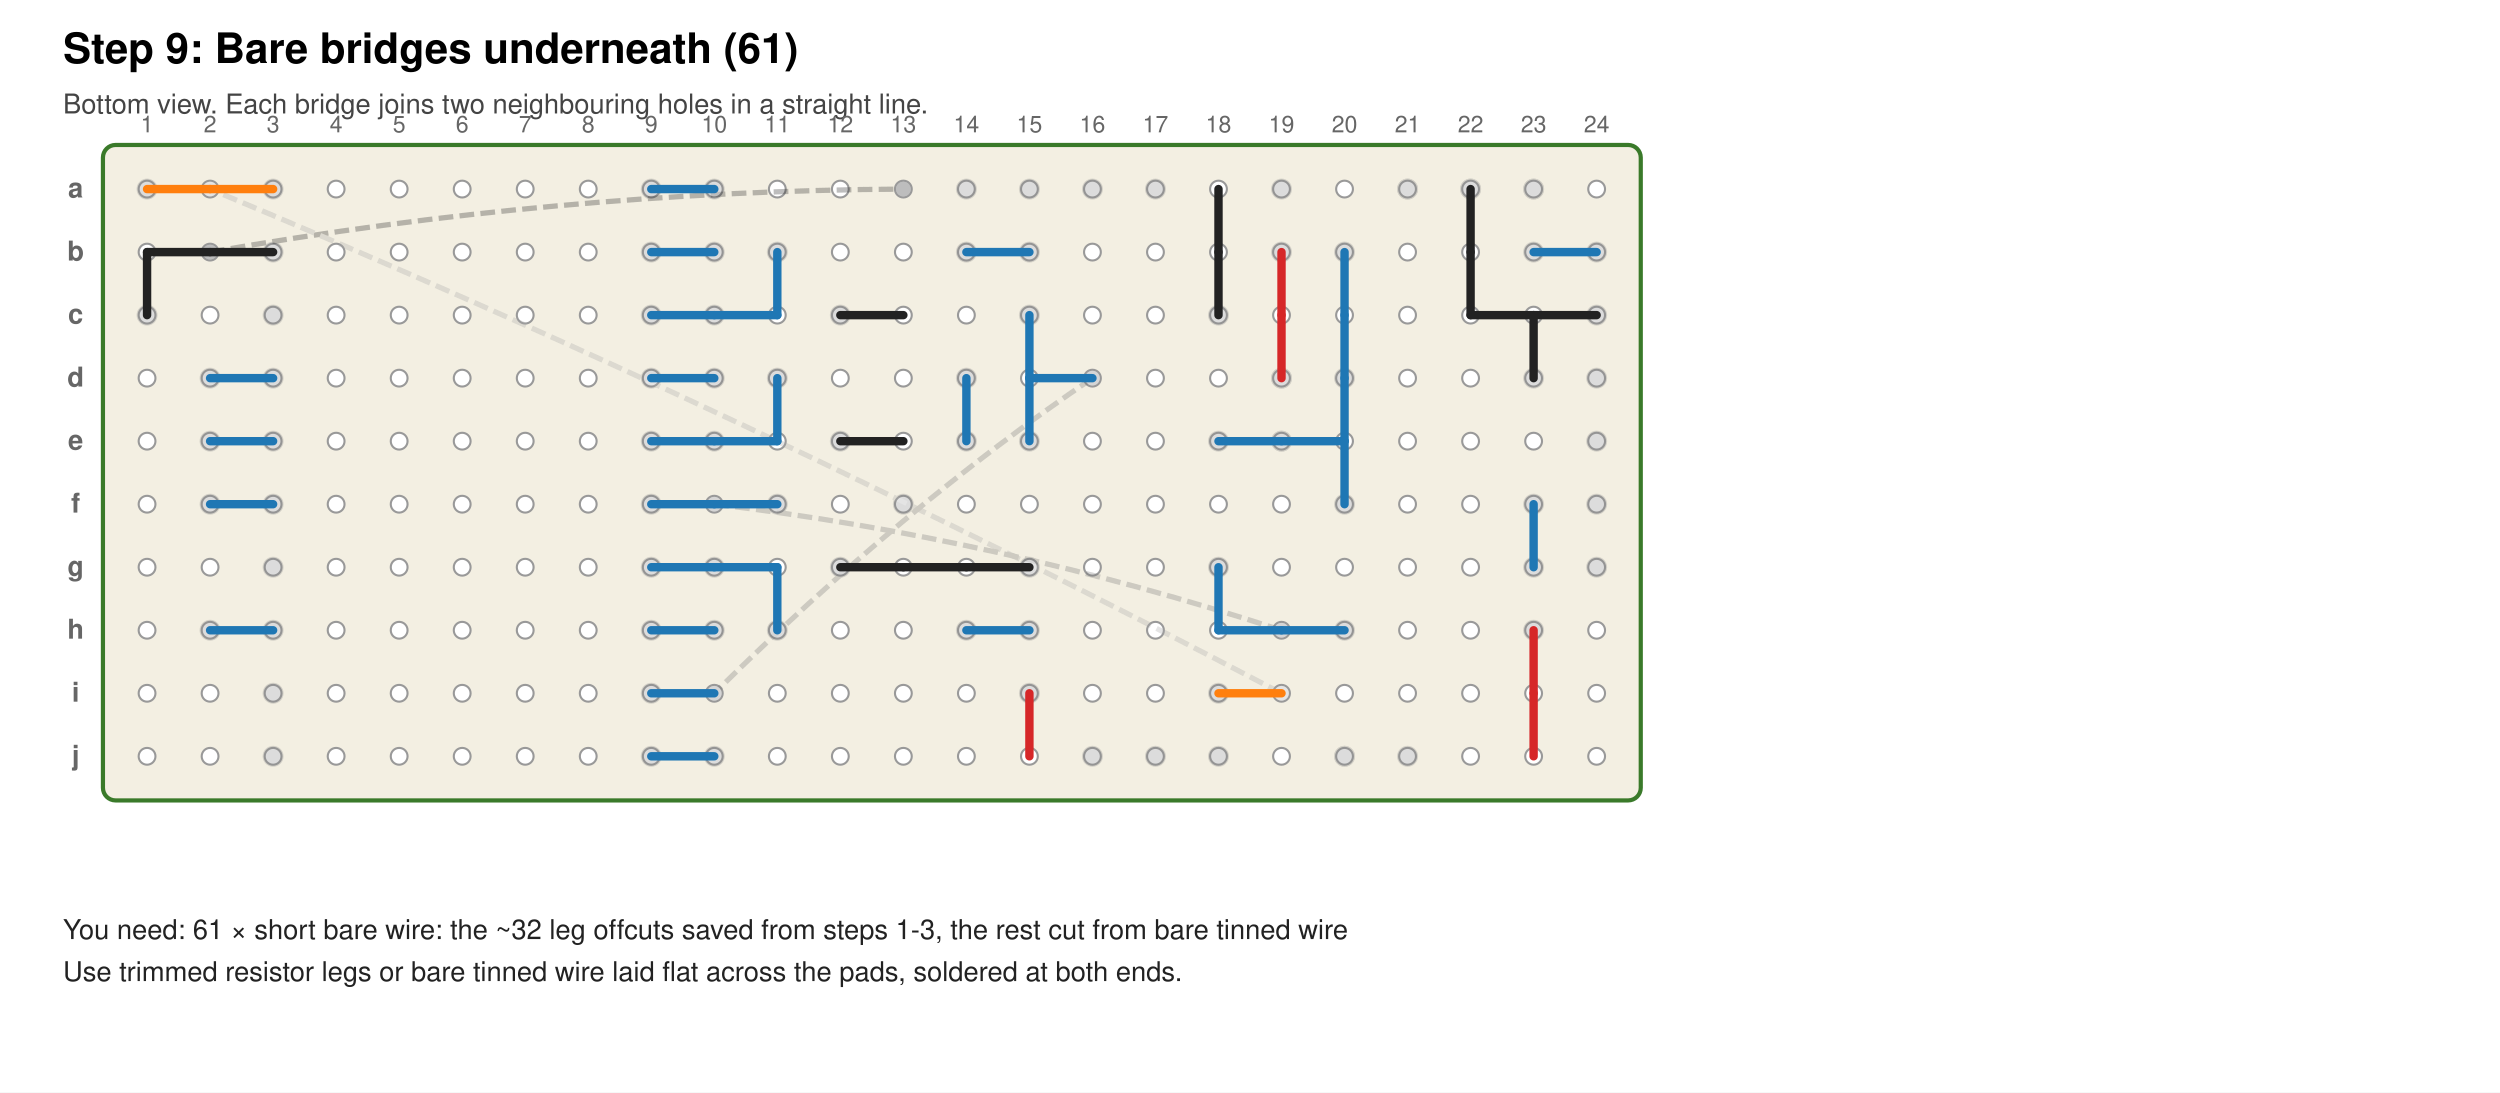
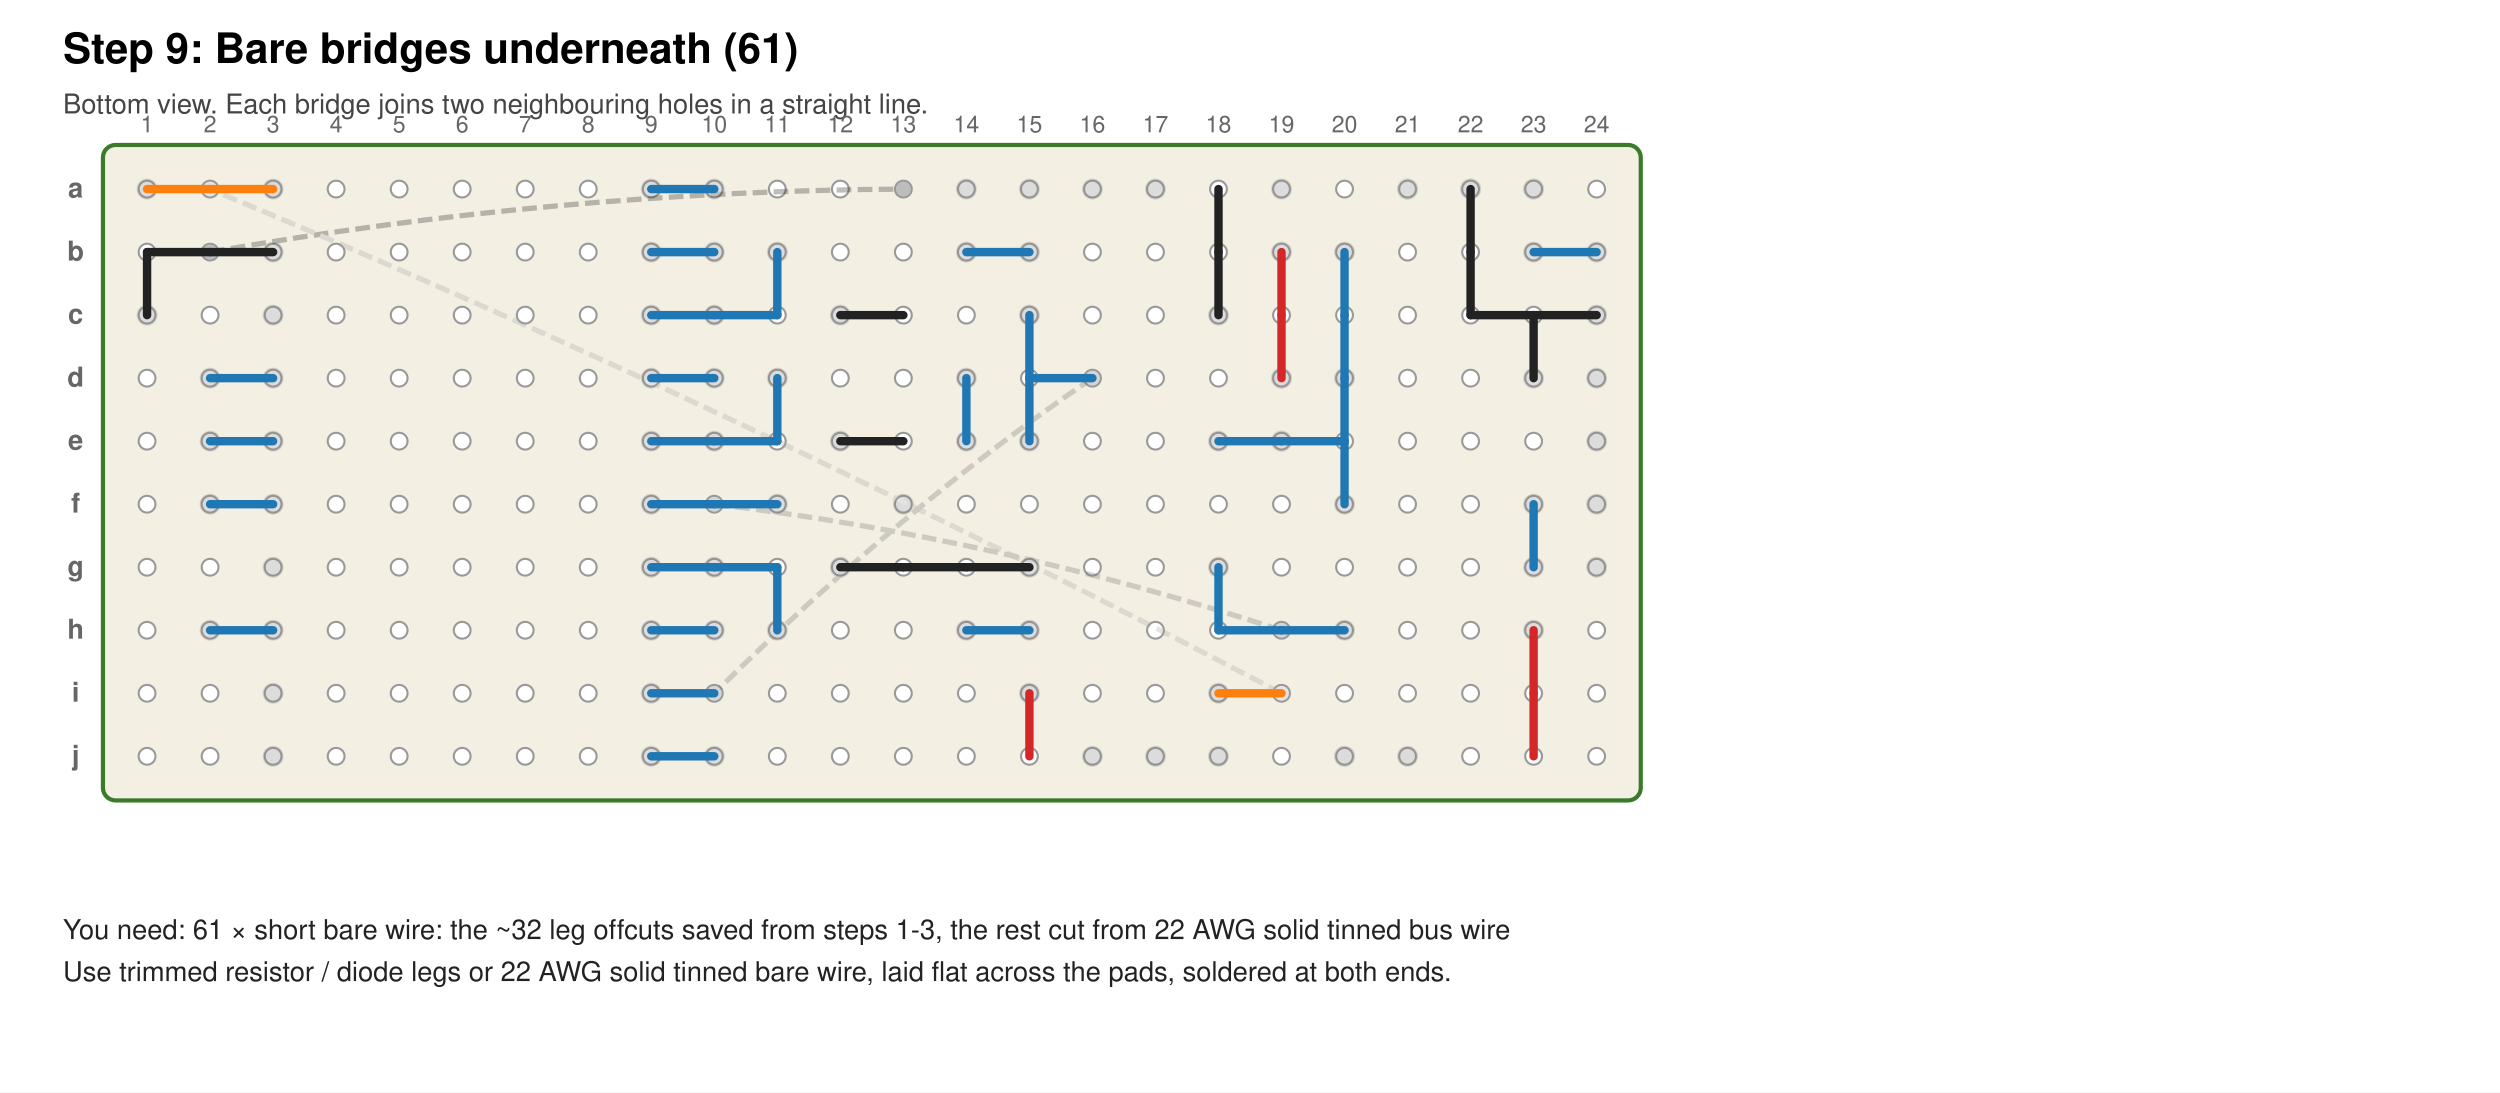
<svg xmlns="http://www.w3.org/2000/svg" width="1190" height="520" font-family="Helvetica,Arial">
  <defs>
    <filter id="mute">
      <feColorMatrix type="saturate" values="0" />
    </filter>
  </defs>
  <rect width="100%" height="100%" fill="#ffffff" />
  <text x="30" y="30" font-size="20" font-weight="bold">Step 9: Bare bridges underneath (61)</text>
  <text x="30" y="54" font-size="13" fill="#444">Bottom view. Each bridge joins two neighbouring holes in a straight line.</text>
  <rect x="49" y="69" width="732" height="312" rx="6" fill="#f3efe2" stroke="#3a7a2a" stroke-width="2" />
  <text x="70" y="63" font-size="11" fill="#666" text-anchor="middle">1</text>
  <text x="100" y="63" font-size="11" fill="#666" text-anchor="middle">2</text>
  <text x="130" y="63" font-size="11" fill="#666" text-anchor="middle">3</text>
  <text x="160" y="63" font-size="11" fill="#666" text-anchor="middle">4</text>
  <text x="190" y="63" font-size="11" fill="#666" text-anchor="middle">5</text>
  <text x="220" y="63" font-size="11" fill="#666" text-anchor="middle">6</text>
  <text x="250" y="63" font-size="11" fill="#666" text-anchor="middle">7</text>
  <text x="280" y="63" font-size="11" fill="#666" text-anchor="middle">8</text>
  <text x="310" y="63" font-size="11" fill="#666" text-anchor="middle">9</text>
  <text x="340" y="63" font-size="11" fill="#666" text-anchor="middle">10</text>
  <text x="370" y="63" font-size="11" fill="#666" text-anchor="middle">11</text>
  <text x="400" y="63" font-size="11" fill="#666" text-anchor="middle">12</text>
  <text x="430" y="63" font-size="11" fill="#666" text-anchor="middle">13</text>
  <text x="460" y="63" font-size="11" fill="#666" text-anchor="middle">14</text>
  <text x="490" y="63" font-size="11" fill="#666" text-anchor="middle">15</text>
  <text x="520" y="63" font-size="11" fill="#666" text-anchor="middle">16</text>
  <text x="550" y="63" font-size="11" fill="#666" text-anchor="middle">17</text>
  <text x="580" y="63" font-size="11" fill="#666" text-anchor="middle">18</text>
  <text x="610" y="63" font-size="11" fill="#666" text-anchor="middle">19</text>
  <text x="640" y="63" font-size="11" fill="#666" text-anchor="middle">20</text>
  <text x="670" y="63" font-size="11" fill="#666" text-anchor="middle">21</text>
  <text x="700" y="63" font-size="11" fill="#666" text-anchor="middle">22</text>
  <text x="730" y="63" font-size="11" fill="#666" text-anchor="middle">23</text>
  <text x="760" y="63" font-size="11" fill="#666" text-anchor="middle">24</text>
  <text x="36" y="94" font-size="13" font-weight="bold" fill="#666" text-anchor="middle">a</text>
  <text x="36" y="124" font-size="13" font-weight="bold" fill="#666" text-anchor="middle">b</text>
  <text x="36" y="154" font-size="13" font-weight="bold" fill="#666" text-anchor="middle">c</text>
  <text x="36" y="184" font-size="13" font-weight="bold" fill="#666" text-anchor="middle">d</text>
  <text x="36" y="214" font-size="13" font-weight="bold" fill="#666" text-anchor="middle">e</text>
  <text x="36" y="244" font-size="13" font-weight="bold" fill="#666" text-anchor="middle">f</text>
  <text x="36" y="274" font-size="13" font-weight="bold" fill="#666" text-anchor="middle">g</text>
  <text x="36" y="304" font-size="13" font-weight="bold" fill="#666" text-anchor="middle">h</text>
  <text x="36" y="334" font-size="13" font-weight="bold" fill="#666" text-anchor="middle">i</text>
  <text x="36" y="364" font-size="13" font-weight="bold" fill="#666" text-anchor="middle">j</text>
  <circle cx="70" cy="90" r="4" fill="#fff" stroke="#999" />
  <circle cx="70" cy="120" r="4" fill="#fff" stroke="#999" />
  <circle cx="70" cy="150" r="4" fill="#fff" stroke="#999" />
  <circle cx="70" cy="180" r="4" fill="#fff" stroke="#999" />
  <circle cx="70" cy="210" r="4" fill="#fff" stroke="#999" />
  <circle cx="70" cy="240" r="4" fill="#fff" stroke="#999" />
  <circle cx="70" cy="270" r="4" fill="#fff" stroke="#999" />
  <circle cx="70" cy="300" r="4" fill="#fff" stroke="#999" />
  <circle cx="70" cy="330" r="4" fill="#fff" stroke="#999" />
  <circle cx="70" cy="360" r="4" fill="#fff" stroke="#999" />
  <circle cx="100" cy="90" r="4" fill="#fff" stroke="#999" />
  <circle cx="100" cy="120" r="4" fill="#fff" stroke="#999" />
  <circle cx="100" cy="150" r="4" fill="#fff" stroke="#999" />
  <circle cx="100" cy="180" r="4" fill="#fff" stroke="#999" />
  <circle cx="100" cy="210" r="4" fill="#fff" stroke="#999" />
  <circle cx="100" cy="240" r="4" fill="#fff" stroke="#999" />
  <circle cx="100" cy="270" r="4" fill="#fff" stroke="#999" />
  <circle cx="100" cy="300" r="4" fill="#fff" stroke="#999" />
  <circle cx="100" cy="330" r="4" fill="#fff" stroke="#999" />
  <circle cx="100" cy="360" r="4" fill="#fff" stroke="#999" />
  <circle cx="130" cy="90" r="4" fill="#fff" stroke="#999" />
  <circle cx="130" cy="120" r="4" fill="#fff" stroke="#999" />
  <circle cx="130" cy="150" r="4" fill="#fff" stroke="#999" />
  <circle cx="130" cy="180" r="4" fill="#fff" stroke="#999" />
  <circle cx="130" cy="210" r="4" fill="#fff" stroke="#999" />
  <circle cx="130" cy="240" r="4" fill="#fff" stroke="#999" />
  <circle cx="130" cy="270" r="4" fill="#fff" stroke="#999" />
  <circle cx="130" cy="300" r="4" fill="#fff" stroke="#999" />
  <circle cx="130" cy="330" r="4" fill="#fff" stroke="#999" />
  <circle cx="130" cy="360" r="4" fill="#fff" stroke="#999" />
  <circle cx="160" cy="90" r="4" fill="#fff" stroke="#999" />
  <circle cx="160" cy="120" r="4" fill="#fff" stroke="#999" />
  <circle cx="160" cy="150" r="4" fill="#fff" stroke="#999" />
  <circle cx="160" cy="180" r="4" fill="#fff" stroke="#999" />
  <circle cx="160" cy="210" r="4" fill="#fff" stroke="#999" />
  <circle cx="160" cy="240" r="4" fill="#fff" stroke="#999" />
  <circle cx="160" cy="270" r="4" fill="#fff" stroke="#999" />
  <circle cx="160" cy="300" r="4" fill="#fff" stroke="#999" />
  <circle cx="160" cy="330" r="4" fill="#fff" stroke="#999" />
  <circle cx="160" cy="360" r="4" fill="#fff" stroke="#999" />
  <circle cx="190" cy="90" r="4" fill="#fff" stroke="#999" />
  <circle cx="190" cy="120" r="4" fill="#fff" stroke="#999" />
  <circle cx="190" cy="150" r="4" fill="#fff" stroke="#999" />
  <circle cx="190" cy="180" r="4" fill="#fff" stroke="#999" />
  <circle cx="190" cy="210" r="4" fill="#fff" stroke="#999" />
  <circle cx="190" cy="240" r="4" fill="#fff" stroke="#999" />
  <circle cx="190" cy="270" r="4" fill="#fff" stroke="#999" />
  <circle cx="190" cy="300" r="4" fill="#fff" stroke="#999" />
  <circle cx="190" cy="330" r="4" fill="#fff" stroke="#999" />
  <circle cx="190" cy="360" r="4" fill="#fff" stroke="#999" />
  <circle cx="220" cy="90" r="4" fill="#fff" stroke="#999" />
  <circle cx="220" cy="120" r="4" fill="#fff" stroke="#999" />
  <circle cx="220" cy="150" r="4" fill="#fff" stroke="#999" />
  <circle cx="220" cy="180" r="4" fill="#fff" stroke="#999" />
  <circle cx="220" cy="210" r="4" fill="#fff" stroke="#999" />
  <circle cx="220" cy="240" r="4" fill="#fff" stroke="#999" />
  <circle cx="220" cy="270" r="4" fill="#fff" stroke="#999" />
  <circle cx="220" cy="300" r="4" fill="#fff" stroke="#999" />
  <circle cx="220" cy="330" r="4" fill="#fff" stroke="#999" />
  <circle cx="220" cy="360" r="4" fill="#fff" stroke="#999" />
  <circle cx="250" cy="90" r="4" fill="#fff" stroke="#999" />
  <circle cx="250" cy="120" r="4" fill="#fff" stroke="#999" />
  <circle cx="250" cy="150" r="4" fill="#fff" stroke="#999" />
  <circle cx="250" cy="180" r="4" fill="#fff" stroke="#999" />
  <circle cx="250" cy="210" r="4" fill="#fff" stroke="#999" />
  <circle cx="250" cy="240" r="4" fill="#fff" stroke="#999" />
  <circle cx="250" cy="270" r="4" fill="#fff" stroke="#999" />
  <circle cx="250" cy="300" r="4" fill="#fff" stroke="#999" />
  <circle cx="250" cy="330" r="4" fill="#fff" stroke="#999" />
  <circle cx="250" cy="360" r="4" fill="#fff" stroke="#999" />
  <circle cx="280" cy="90" r="4" fill="#fff" stroke="#999" />
  <circle cx="280" cy="120" r="4" fill="#fff" stroke="#999" />
  <circle cx="280" cy="150" r="4" fill="#fff" stroke="#999" />
  <circle cx="280" cy="180" r="4" fill="#fff" stroke="#999" />
  <circle cx="280" cy="210" r="4" fill="#fff" stroke="#999" />
  <circle cx="280" cy="240" r="4" fill="#fff" stroke="#999" />
  <circle cx="280" cy="270" r="4" fill="#fff" stroke="#999" />
  <circle cx="280" cy="300" r="4" fill="#fff" stroke="#999" />
  <circle cx="280" cy="330" r="4" fill="#fff" stroke="#999" />
  <circle cx="280" cy="360" r="4" fill="#fff" stroke="#999" />
  <circle cx="310" cy="90" r="4" fill="#fff" stroke="#999" />
  <circle cx="310" cy="120" r="4" fill="#fff" stroke="#999" />
  <circle cx="310" cy="150" r="4" fill="#fff" stroke="#999" />
  <circle cx="310" cy="180" r="4" fill="#fff" stroke="#999" />
  <circle cx="310" cy="210" r="4" fill="#fff" stroke="#999" />
  <circle cx="310" cy="240" r="4" fill="#fff" stroke="#999" />
  <circle cx="310" cy="270" r="4" fill="#fff" stroke="#999" />
  <circle cx="310" cy="300" r="4" fill="#fff" stroke="#999" />
  <circle cx="310" cy="330" r="4" fill="#fff" stroke="#999" />
  <circle cx="310" cy="360" r="4" fill="#fff" stroke="#999" />
  <circle cx="340" cy="90" r="4" fill="#fff" stroke="#999" />
  <circle cx="340" cy="120" r="4" fill="#fff" stroke="#999" />
  <circle cx="340" cy="150" r="4" fill="#fff" stroke="#999" />
  <circle cx="340" cy="180" r="4" fill="#fff" stroke="#999" />
  <circle cx="340" cy="210" r="4" fill="#fff" stroke="#999" />
  <circle cx="340" cy="240" r="4" fill="#fff" stroke="#999" />
  <circle cx="340" cy="270" r="4" fill="#fff" stroke="#999" />
  <circle cx="340" cy="300" r="4" fill="#fff" stroke="#999" />
  <circle cx="340" cy="330" r="4" fill="#fff" stroke="#999" />
  <circle cx="340" cy="360" r="4" fill="#fff" stroke="#999" />
  <circle cx="370" cy="90" r="4" fill="#fff" stroke="#999" />
  <circle cx="370" cy="120" r="4" fill="#fff" stroke="#999" />
  <circle cx="370" cy="150" r="4" fill="#fff" stroke="#999" />
  <circle cx="370" cy="180" r="4" fill="#fff" stroke="#999" />
  <circle cx="370" cy="210" r="4" fill="#fff" stroke="#999" />
  <circle cx="370" cy="240" r="4" fill="#fff" stroke="#999" />
  <circle cx="370" cy="270" r="4" fill="#fff" stroke="#999" />
  <circle cx="370" cy="300" r="4" fill="#fff" stroke="#999" />
  <circle cx="370" cy="330" r="4" fill="#fff" stroke="#999" />
  <circle cx="370" cy="360" r="4" fill="#fff" stroke="#999" />
  <circle cx="400" cy="90" r="4" fill="#fff" stroke="#999" />
  <circle cx="400" cy="120" r="4" fill="#fff" stroke="#999" />
  <circle cx="400" cy="150" r="4" fill="#fff" stroke="#999" />
  <circle cx="400" cy="180" r="4" fill="#fff" stroke="#999" />
  <circle cx="400" cy="210" r="4" fill="#fff" stroke="#999" />
  <circle cx="400" cy="240" r="4" fill="#fff" stroke="#999" />
  <circle cx="400" cy="270" r="4" fill="#fff" stroke="#999" />
  <circle cx="400" cy="300" r="4" fill="#fff" stroke="#999" />
  <circle cx="400" cy="330" r="4" fill="#fff" stroke="#999" />
  <circle cx="400" cy="360" r="4" fill="#fff" stroke="#999" />
  <circle cx="430" cy="90" r="4" fill="#fff" stroke="#999" />
  <circle cx="430" cy="120" r="4" fill="#fff" stroke="#999" />
  <circle cx="430" cy="150" r="4" fill="#fff" stroke="#999" />
  <circle cx="430" cy="180" r="4" fill="#fff" stroke="#999" />
  <circle cx="430" cy="210" r="4" fill="#fff" stroke="#999" />
  <circle cx="430" cy="240" r="4" fill="#fff" stroke="#999" />
  <circle cx="430" cy="270" r="4" fill="#fff" stroke="#999" />
  <circle cx="430" cy="300" r="4" fill="#fff" stroke="#999" />
  <circle cx="430" cy="330" r="4" fill="#fff" stroke="#999" />
  <circle cx="430" cy="360" r="4" fill="#fff" stroke="#999" />
  <circle cx="460" cy="90" r="4" fill="#fff" stroke="#999" />
  <circle cx="460" cy="120" r="4" fill="#fff" stroke="#999" />
  <circle cx="460" cy="150" r="4" fill="#fff" stroke="#999" />
  <circle cx="460" cy="180" r="4" fill="#fff" stroke="#999" />
  <circle cx="460" cy="210" r="4" fill="#fff" stroke="#999" />
  <circle cx="460" cy="240" r="4" fill="#fff" stroke="#999" />
  <circle cx="460" cy="270" r="4" fill="#fff" stroke="#999" />
  <circle cx="460" cy="300" r="4" fill="#fff" stroke="#999" />
  <circle cx="460" cy="330" r="4" fill="#fff" stroke="#999" />
  <circle cx="460" cy="360" r="4" fill="#fff" stroke="#999" />
  <circle cx="490" cy="90" r="4" fill="#fff" stroke="#999" />
  <circle cx="490" cy="120" r="4" fill="#fff" stroke="#999" />
  <circle cx="490" cy="150" r="4" fill="#fff" stroke="#999" />
  <circle cx="490" cy="180" r="4" fill="#fff" stroke="#999" />
  <circle cx="490" cy="210" r="4" fill="#fff" stroke="#999" />
  <circle cx="490" cy="240" r="4" fill="#fff" stroke="#999" />
  <circle cx="490" cy="270" r="4" fill="#fff" stroke="#999" />
  <circle cx="490" cy="300" r="4" fill="#fff" stroke="#999" />
  <circle cx="490" cy="330" r="4" fill="#fff" stroke="#999" />
  <circle cx="490" cy="360" r="4" fill="#fff" stroke="#999" />
  <circle cx="520" cy="90" r="4" fill="#fff" stroke="#999" />
  <circle cx="520" cy="120" r="4" fill="#fff" stroke="#999" />
  <circle cx="520" cy="150" r="4" fill="#fff" stroke="#999" />
  <circle cx="520" cy="180" r="4" fill="#fff" stroke="#999" />
  <circle cx="520" cy="210" r="4" fill="#fff" stroke="#999" />
  <circle cx="520" cy="240" r="4" fill="#fff" stroke="#999" />
  <circle cx="520" cy="270" r="4" fill="#fff" stroke="#999" />
  <circle cx="520" cy="300" r="4" fill="#fff" stroke="#999" />
  <circle cx="520" cy="330" r="4" fill="#fff" stroke="#999" />
  <circle cx="520" cy="360" r="4" fill="#fff" stroke="#999" />
  <circle cx="550" cy="90" r="4" fill="#fff" stroke="#999" />
  <circle cx="550" cy="120" r="4" fill="#fff" stroke="#999" />
  <circle cx="550" cy="150" r="4" fill="#fff" stroke="#999" />
  <circle cx="550" cy="180" r="4" fill="#fff" stroke="#999" />
  <circle cx="550" cy="210" r="4" fill="#fff" stroke="#999" />
  <circle cx="550" cy="240" r="4" fill="#fff" stroke="#999" />
  <circle cx="550" cy="270" r="4" fill="#fff" stroke="#999" />
  <circle cx="550" cy="300" r="4" fill="#fff" stroke="#999" />
  <circle cx="550" cy="330" r="4" fill="#fff" stroke="#999" />
  <circle cx="550" cy="360" r="4" fill="#fff" stroke="#999" />
  <circle cx="580" cy="90" r="4" fill="#fff" stroke="#999" />
  <circle cx="580" cy="120" r="4" fill="#fff" stroke="#999" />
  <circle cx="580" cy="150" r="4" fill="#fff" stroke="#999" />
  <circle cx="580" cy="180" r="4" fill="#fff" stroke="#999" />
  <circle cx="580" cy="210" r="4" fill="#fff" stroke="#999" />
  <circle cx="580" cy="240" r="4" fill="#fff" stroke="#999" />
  <circle cx="580" cy="270" r="4" fill="#fff" stroke="#999" />
  <circle cx="580" cy="300" r="4" fill="#fff" stroke="#999" />
  <circle cx="580" cy="330" r="4" fill="#fff" stroke="#999" />
  <circle cx="580" cy="360" r="4" fill="#fff" stroke="#999" />
  <circle cx="610" cy="90" r="4" fill="#fff" stroke="#999" />
  <circle cx="610" cy="120" r="4" fill="#fff" stroke="#999" />
  <circle cx="610" cy="150" r="4" fill="#fff" stroke="#999" />
  <circle cx="610" cy="180" r="4" fill="#fff" stroke="#999" />
  <circle cx="610" cy="210" r="4" fill="#fff" stroke="#999" />
  <circle cx="610" cy="240" r="4" fill="#fff" stroke="#999" />
  <circle cx="610" cy="270" r="4" fill="#fff" stroke="#999" />
  <circle cx="610" cy="300" r="4" fill="#fff" stroke="#999" />
  <circle cx="610" cy="330" r="4" fill="#fff" stroke="#999" />
  <circle cx="610" cy="360" r="4" fill="#fff" stroke="#999" />
  <circle cx="640" cy="90" r="4" fill="#fff" stroke="#999" />
  <circle cx="640" cy="120" r="4" fill="#fff" stroke="#999" />
  <circle cx="640" cy="150" r="4" fill="#fff" stroke="#999" />
  <circle cx="640" cy="180" r="4" fill="#fff" stroke="#999" />
  <circle cx="640" cy="210" r="4" fill="#fff" stroke="#999" />
  <circle cx="640" cy="240" r="4" fill="#fff" stroke="#999" />
  <circle cx="640" cy="270" r="4" fill="#fff" stroke="#999" />
  <circle cx="640" cy="300" r="4" fill="#fff" stroke="#999" />
  <circle cx="640" cy="330" r="4" fill="#fff" stroke="#999" />
  <circle cx="640" cy="360" r="4" fill="#fff" stroke="#999" />
  <circle cx="670" cy="90" r="4" fill="#fff" stroke="#999" />
  <circle cx="670" cy="120" r="4" fill="#fff" stroke="#999" />
  <circle cx="670" cy="150" r="4" fill="#fff" stroke="#999" />
  <circle cx="670" cy="180" r="4" fill="#fff" stroke="#999" />
  <circle cx="670" cy="210" r="4" fill="#fff" stroke="#999" />
  <circle cx="670" cy="240" r="4" fill="#fff" stroke="#999" />
  <circle cx="670" cy="270" r="4" fill="#fff" stroke="#999" />
  <circle cx="670" cy="300" r="4" fill="#fff" stroke="#999" />
  <circle cx="670" cy="330" r="4" fill="#fff" stroke="#999" />
  <circle cx="670" cy="360" r="4" fill="#fff" stroke="#999" />
  <circle cx="700" cy="90" r="4" fill="#fff" stroke="#999" />
  <circle cx="700" cy="120" r="4" fill="#fff" stroke="#999" />
  <circle cx="700" cy="150" r="4" fill="#fff" stroke="#999" />
  <circle cx="700" cy="180" r="4" fill="#fff" stroke="#999" />
  <circle cx="700" cy="210" r="4" fill="#fff" stroke="#999" />
  <circle cx="700" cy="240" r="4" fill="#fff" stroke="#999" />
  <circle cx="700" cy="270" r="4" fill="#fff" stroke="#999" />
  <circle cx="700" cy="300" r="4" fill="#fff" stroke="#999" />
  <circle cx="700" cy="330" r="4" fill="#fff" stroke="#999" />
  <circle cx="700" cy="360" r="4" fill="#fff" stroke="#999" />
  <circle cx="730" cy="90" r="4" fill="#fff" stroke="#999" />
  <circle cx="730" cy="120" r="4" fill="#fff" stroke="#999" />
  <circle cx="730" cy="150" r="4" fill="#fff" stroke="#999" />
  <circle cx="730" cy="180" r="4" fill="#fff" stroke="#999" />
  <circle cx="730" cy="210" r="4" fill="#fff" stroke="#999" />
  <circle cx="730" cy="240" r="4" fill="#fff" stroke="#999" />
  <circle cx="730" cy="270" r="4" fill="#fff" stroke="#999" />
  <circle cx="730" cy="300" r="4" fill="#fff" stroke="#999" />
  <circle cx="730" cy="330" r="4" fill="#fff" stroke="#999" />
  <circle cx="730" cy="360" r="4" fill="#fff" stroke="#999" />
  <circle cx="760" cy="90" r="4" fill="#fff" stroke="#999" />
  <circle cx="760" cy="120" r="4" fill="#fff" stroke="#999" />
  <circle cx="760" cy="150" r="4" fill="#fff" stroke="#999" />
  <circle cx="760" cy="180" r="4" fill="#fff" stroke="#999" />
  <circle cx="760" cy="210" r="4" fill="#fff" stroke="#999" />
  <circle cx="760" cy="240" r="4" fill="#fff" stroke="#999" />
  <circle cx="760" cy="270" r="4" fill="#fff" stroke="#999" />
  <circle cx="760" cy="300" r="4" fill="#fff" stroke="#999" />
  <circle cx="760" cy="330" r="4" fill="#fff" stroke="#999" />
  <circle cx="760" cy="360" r="4" fill="#fff" stroke="#999" />
  <g filter="url(#mute)" opacity="0.3">
    <circle cx="130" cy="90" r="5" fill="#8a8a8a" />
    <circle cx="130" cy="120" r="5" fill="#8a8a8a" />
    <circle cx="130" cy="150" r="5" fill="#8a8a8a" />
    <circle cx="130" cy="180" r="5" fill="#8a8a8a" />
    <circle cx="130" cy="210" r="5" fill="#8a8a8a" />
    <circle cx="130" cy="240" r="5" fill="#8a8a8a" />
    <circle cx="130" cy="270" r="5" fill="#8a8a8a" />
    <circle cx="130" cy="300" r="5" fill="#8a8a8a" />
    <circle cx="130" cy="330" r="5" fill="#8a8a8a" />
    <circle cx="130" cy="360" r="5" fill="#8a8a8a" />
    <circle cx="310" cy="90" r="5" fill="#8a8a8a" />
    <circle cx="310" cy="120" r="5" fill="#8a8a8a" />
    <circle cx="310" cy="150" r="5" fill="#8a8a8a" />
    <circle cx="310" cy="180" r="5" fill="#8a8a8a" />
    <circle cx="310" cy="210" r="5" fill="#8a8a8a" />
    <circle cx="310" cy="240" r="5" fill="#8a8a8a" />
    <circle cx="310" cy="270" r="5" fill="#8a8a8a" />
    <circle cx="310" cy="300" r="5" fill="#8a8a8a" />
    <circle cx="310" cy="330" r="5" fill="#8a8a8a" />
    <circle cx="310" cy="360" r="5" fill="#8a8a8a" />
    <circle cx="70" cy="90" r="5" fill="#8a8a8a" />
    <circle cx="70" cy="150" r="5" fill="#8a8a8a" />
    <circle cx="340" cy="150" r="5" fill="#8a8a8a" />
    <circle cx="400" cy="150" r="5" fill="#8a8a8a" />
    <circle cx="370" cy="120" r="5" fill="#8a8a8a" />
    <circle cx="460" cy="120" r="5" fill="#8a8a8a" />
    <circle cx="340" cy="210" r="5" fill="#8a8a8a" />
    <circle cx="400" cy="210" r="5" fill="#8a8a8a" />
    <circle cx="370" cy="180" r="5" fill="#8a8a8a" />
    <circle cx="460" cy="180" r="5" fill="#8a8a8a" />
    <circle cx="340" cy="270" r="5" fill="#8a8a8a" />
    <circle cx="400" cy="270" r="5" fill="#8a8a8a" />
    <circle cx="370" cy="300" r="5" fill="#8a8a8a" />
    <circle cx="460" cy="300" r="5" fill="#8a8a8a" />
    <circle cx="370" cy="240" r="5" fill="#8a8a8a" />
    <circle cx="430" cy="240" r="5" fill="#8a8a8a" />
    <circle cx="490" cy="150" r="5" fill="#8a8a8a" />
    <circle cx="580" cy="150" r="5" fill="#8a8a8a" />
    <circle cx="490" cy="210" r="5" fill="#8a8a8a" />
    <circle cx="580" cy="210" r="5" fill="#8a8a8a" />
    <circle cx="490" cy="270" r="5" fill="#8a8a8a" />
    <circle cx="580" cy="270" r="5" fill="#8a8a8a" />
    <circle cx="490" cy="330" r="5" fill="#8a8a8a" />
    <circle cx="580" cy="330" r="5" fill="#8a8a8a" />
    <circle cx="730" cy="120" r="5" fill="#8a8a8a" />
    <circle cx="640" cy="120" r="5" fill="#8a8a8a" />
    <circle cx="640" cy="180" r="5" fill="#8a8a8a" />
    <circle cx="730" cy="180" r="5" fill="#8a8a8a" />
    <circle cx="730" cy="240" r="5" fill="#8a8a8a" />
    <circle cx="640" cy="240" r="5" fill="#8a8a8a" />
    <circle cx="730" cy="300" r="5" fill="#8a8a8a" />
    <circle cx="640" cy="300" r="5" fill="#8a8a8a" />
    <circle cx="610" cy="90" r="5" fill="#8a8a8a" />
    <circle cx="610" cy="120" r="5" fill="#8a8a8a" />
    <circle cx="610" cy="180" r="5" fill="#8a8a8a" />
    <circle cx="610" cy="210" r="5" fill="#8a8a8a" />
    <circle cx="640" cy="360" r="5" fill="#8a8a8a" />
    <circle cx="670" cy="360" r="5" fill="#8a8a8a" />
    <circle cx="670" cy="90" r="5" fill="#8a8a8a" />
    <circle cx="700" cy="90" r="5" fill="#8a8a8a" />
    <circle cx="730" cy="90" r="5" fill="#8a8a8a" />
    <circle cx="760" cy="120" r="5" fill="#8a8a8a" />
    <circle cx="760" cy="150" r="5" fill="#8a8a8a" />
    <circle cx="760" cy="180" r="5" fill="#8a8a8a" />
    <circle cx="760" cy="210" r="5" fill="#8a8a8a" />
    <circle cx="760" cy="240" r="5" fill="#8a8a8a" />
    <circle cx="760" cy="270" r="5" fill="#8a8a8a" />
    <circle cx="730" cy="270" r="5" fill="#8a8a8a" />
    <circle cx="550" cy="90" r="5" fill="#8a8a8a" />
    <circle cx="340" cy="90" r="5" fill="#8a8a8a" />
    <circle cx="340" cy="120" r="5" fill="#8a8a8a" />
    <circle cx="100" cy="240" r="5" fill="#8a8a8a" />
    <circle cx="100" cy="210" r="5" fill="#8a8a8a" />
    <circle cx="100" cy="180" r="5" fill="#8a8a8a" />
    <circle cx="100" cy="300" r="5" fill="#8a8a8a" />
    <circle cx="340" cy="180" r="5" fill="#8a8a8a" />
    <circle cx="340" cy="300" r="5" fill="#8a8a8a" />
    <circle cx="340" cy="360" r="5" fill="#8a8a8a" />
    <circle cx="490" cy="120" r="5" fill="#8a8a8a" />
    <circle cx="460" cy="210" r="5" fill="#8a8a8a" />
    <circle cx="490" cy="300" r="5" fill="#8a8a8a" />
    <circle cx="520" cy="360" r="5" fill="#8a8a8a" />
    <circle cx="550" cy="360" r="5" fill="#8a8a8a" />
    <circle cx="580" cy="360" r="5" fill="#8a8a8a" />
    <circle cx="460" cy="90" r="5" fill="#8a8a8a" />
    <circle cx="490" cy="90" r="5" fill="#8a8a8a" />
    <circle cx="520" cy="90" r="5" fill="#8a8a8a" />
    <circle cx="610" cy="210" r="5" fill="#8a8a8a" />
    <circle cx="670" cy="90" r="5" fill="#8a8a8a" />
    <circle cx="610" cy="180" r="5" fill="#8a8a8a" />
    <circle cx="700" cy="90" r="5" fill="#8a8a8a" />
    <circle cx="640" cy="360" r="5" fill="#8a8a8a" />
    <circle cx="730" cy="90" r="5" fill="#8a8a8a" />
    <path d="M100 120 Q265 91 430 90" fill="none" stroke="#222222" stroke-width="2.5" stroke-dasharray="7,3" />
    <circle cx="100" cy="120" r="3.5" fill="#222222" />
    <circle cx="430" cy="90" r="3.5" fill="#222222" />
    <path d="M610 330 Q355 196 100 90" fill="none" stroke="#ff7f0e" stroke-width="2.5" stroke-dasharray="7,3" />
    <circle cx="610" cy="330" r="3.5" fill="#ff7f0e" />
    <circle cx="100" cy="90" r="3.5" fill="#ff7f0e" />
    <path d="M610 300 Q475 256 340 240" fill="none" stroke="#1f77b4" stroke-width="2.5" stroke-dasharray="7,3" />
    <circle cx="610" cy="300" r="3.5" fill="#1f77b4" />
    <circle cx="340" cy="240" r="3.5" fill="#1f77b4" />
    <path d="M520 180 Q430 241 340 330" fill="none" stroke="#1f77b4" stroke-width="2.5" stroke-dasharray="7,3" />
    <circle cx="520" cy="180" r="3.5" fill="#1f77b4" />
    <circle cx="340" cy="330" r="3.5" fill="#1f77b4" />
  </g>
  <line x1="130" y1="90" x2="100" y2="90" stroke="#ff7f0e" stroke-width="4" stroke-linecap="round" />
  <line x1="100" y1="90" x2="70" y2="90" stroke="#ff7f0e" stroke-width="4" stroke-linecap="round" />
  <line x1="130" y1="120" x2="100" y2="120" stroke="#222222" stroke-width="4" stroke-linecap="round" />
  <line x1="100" y1="120" x2="70" y2="120" stroke="#222222" stroke-width="4" stroke-linecap="round" />
  <line x1="70" y1="120" x2="70" y2="150" stroke="#222222" stroke-width="4" stroke-linecap="round" />
  <line x1="130" y1="180" x2="100" y2="180" stroke="#1f77b4" stroke-width="4" stroke-linecap="round" />
  <line x1="130" y1="210" x2="100" y2="210" stroke="#1f77b4" stroke-width="4" stroke-linecap="round" />
  <line x1="130" y1="240" x2="100" y2="240" stroke="#1f77b4" stroke-width="4" stroke-linecap="round" />
  <line x1="130" y1="300" x2="100" y2="300" stroke="#1f77b4" stroke-width="4" stroke-linecap="round" />
  <line x1="310" y1="90" x2="340" y2="90" stroke="#1f77b4" stroke-width="4" stroke-linecap="round" />
  <line x1="310" y1="120" x2="340" y2="120" stroke="#1f77b4" stroke-width="4" stroke-linecap="round" />
  <line x1="310" y1="180" x2="340" y2="180" stroke="#1f77b4" stroke-width="4" stroke-linecap="round" />
  <line x1="310" y1="300" x2="340" y2="300" stroke="#1f77b4" stroke-width="4" stroke-linecap="round" />
  <line x1="310" y1="360" x2="340" y2="360" stroke="#1f77b4" stroke-width="4" stroke-linecap="round" />
  <line x1="310" y1="150" x2="340" y2="150" stroke="#1f77b4" stroke-width="4" stroke-linecap="round" />
  <line x1="340" y1="150" x2="370" y2="150" stroke="#1f77b4" stroke-width="4" stroke-linecap="round" />
  <line x1="370" y1="150" x2="370" y2="120" stroke="#1f77b4" stroke-width="4" stroke-linecap="round" />
  <line x1="460" y1="120" x2="490" y2="120" stroke="#1f77b4" stroke-width="4" stroke-linecap="round" />
  <line x1="400" y1="150" x2="430" y2="150" stroke="#222222" stroke-width="4" stroke-linecap="round" />
  <line x1="310" y1="210" x2="340" y2="210" stroke="#1f77b4" stroke-width="4" stroke-linecap="round" />
  <line x1="340" y1="210" x2="370" y2="210" stroke="#1f77b4" stroke-width="4" stroke-linecap="round" />
  <line x1="370" y1="210" x2="370" y2="180" stroke="#1f77b4" stroke-width="4" stroke-linecap="round" />
  <line x1="460" y1="180" x2="460" y2="210" stroke="#1f77b4" stroke-width="4" stroke-linecap="round" />
  <line x1="400" y1="210" x2="430" y2="210" stroke="#222222" stroke-width="4" stroke-linecap="round" />
  <line x1="310" y1="270" x2="340" y2="270" stroke="#1f77b4" stroke-width="4" stroke-linecap="round" />
  <line x1="340" y1="270" x2="370" y2="270" stroke="#1f77b4" stroke-width="4" stroke-linecap="round" />
  <line x1="370" y1="270" x2="370" y2="300" stroke="#1f77b4" stroke-width="4" stroke-linecap="round" />
  <line x1="460" y1="300" x2="490" y2="300" stroke="#1f77b4" stroke-width="4" stroke-linecap="round" />
  <line x1="400" y1="270" x2="430" y2="270" stroke="#222222" stroke-width="4" stroke-linecap="round" />
  <line x1="310" y1="240" x2="340" y2="240" stroke="#1f77b4" stroke-width="4" stroke-linecap="round" />
  <line x1="340" y1="240" x2="370" y2="240" stroke="#1f77b4" stroke-width="4" stroke-linecap="round" />
  <line x1="310" y1="330" x2="340" y2="330" stroke="#1f77b4" stroke-width="4" stroke-linecap="round" />
  <line x1="490" y1="330" x2="490" y2="360" stroke="#d62728" stroke-width="4" stroke-linecap="round" />
  <line x1="580" y1="330" x2="610" y2="330" stroke="#ff7f0e" stroke-width="4" stroke-linecap="round" />
  <line x1="730" y1="300" x2="730" y2="330" stroke="#d62728" stroke-width="4" stroke-linecap="round" />
  <line x1="730" y1="330" x2="730" y2="360" stroke="#d62728" stroke-width="4" stroke-linecap="round" />
  <line x1="490" y1="270" x2="460" y2="270" stroke="#222222" stroke-width="4" stroke-linecap="round" />
  <line x1="460" y1="270" x2="430" y2="270" stroke="#222222" stroke-width="4" stroke-linecap="round" />
  <line x1="580" y1="270" x2="580" y2="300" stroke="#1f77b4" stroke-width="4" stroke-linecap="round" />
  <line x1="580" y1="300" x2="610" y2="300" stroke="#1f77b4" stroke-width="4" stroke-linecap="round" />
  <line x1="610" y1="300" x2="640" y2="300" stroke="#1f77b4" stroke-width="4" stroke-linecap="round" />
  <line x1="580" y1="210" x2="610" y2="210" stroke="#1f77b4" stroke-width="4" stroke-linecap="round" />
  <line x1="610" y1="210" x2="640" y2="210" stroke="#1f77b4" stroke-width="4" stroke-linecap="round" />
  <line x1="490" y1="210" x2="490" y2="180" stroke="#1f77b4" stroke-width="4" stroke-linecap="round" />
  <line x1="490" y1="180" x2="490" y2="150" stroke="#1f77b4" stroke-width="4" stroke-linecap="round" />
  <line x1="490" y1="180" x2="520" y2="180" stroke="#1f77b4" stroke-width="4" stroke-linecap="round" />
  <line x1="580" y1="150" x2="580" y2="120" stroke="#222222" stroke-width="4" stroke-linecap="round" />
  <line x1="580" y1="120" x2="580" y2="90" stroke="#222222" stroke-width="4" stroke-linecap="round" />
  <line x1="640" y1="120" x2="640" y2="150" stroke="#1f77b4" stroke-width="4" stroke-linecap="round" />
  <line x1="640" y1="150" x2="640" y2="180" stroke="#1f77b4" stroke-width="4" stroke-linecap="round" />
  <line x1="640" y1="180" x2="640" y2="210" stroke="#1f77b4" stroke-width="4" stroke-linecap="round" />
  <line x1="640" y1="210" x2="640" y2="240" stroke="#1f77b4" stroke-width="4" stroke-linecap="round" />
  <line x1="760" y1="120" x2="730" y2="120" stroke="#1f77b4" stroke-width="4" stroke-linecap="round" />
  <line x1="730" y1="240" x2="730" y2="270" stroke="#1f77b4" stroke-width="4" stroke-linecap="round" />
  <line x1="760" y1="150" x2="730" y2="150" stroke="#222222" stroke-width="4" stroke-linecap="round" />
  <line x1="730" y1="150" x2="730" y2="180" stroke="#222222" stroke-width="4" stroke-linecap="round" />
  <line x1="730" y1="150" x2="700" y2="150" stroke="#222222" stroke-width="4" stroke-linecap="round" />
  <line x1="700" y1="150" x2="700" y2="120" stroke="#222222" stroke-width="4" stroke-linecap="round" />
  <line x1="700" y1="120" x2="700" y2="90" stroke="#222222" stroke-width="4" stroke-linecap="round" />
  <line x1="610" y1="120" x2="610" y2="150" stroke="#d62728" stroke-width="4" stroke-linecap="round" />
  <line x1="610" y1="150" x2="610" y2="180" stroke="#d62728" stroke-width="4" stroke-linecap="round" />
-   <text x="30" y="447" font-size="13" fill="#222">You need: 61 × short bare wire: the ~32 leg offcuts saved from steps 1-3, the rest cut from bare tinned wire</text>
-   <text x="30" y="467" font-size="13" fill="#222">Use trimmed resistor legs or bare tinned wire laid flat across the pads, soldered at both ends.</text>
+   <text x="30" y="447" font-size="13" fill="#222">You need: 61 × short bare wire: the ~32 leg offcuts saved from steps 1-3, the rest cut from 22 AWG solid tinned bus wire</text>
+   <text x="30" y="467" font-size="13" fill="#222">Use trimmed resistor / diode legs or 22 AWG solid tinned bare wire, laid flat across the pads, soldered at both ends.</text>
</svg>
